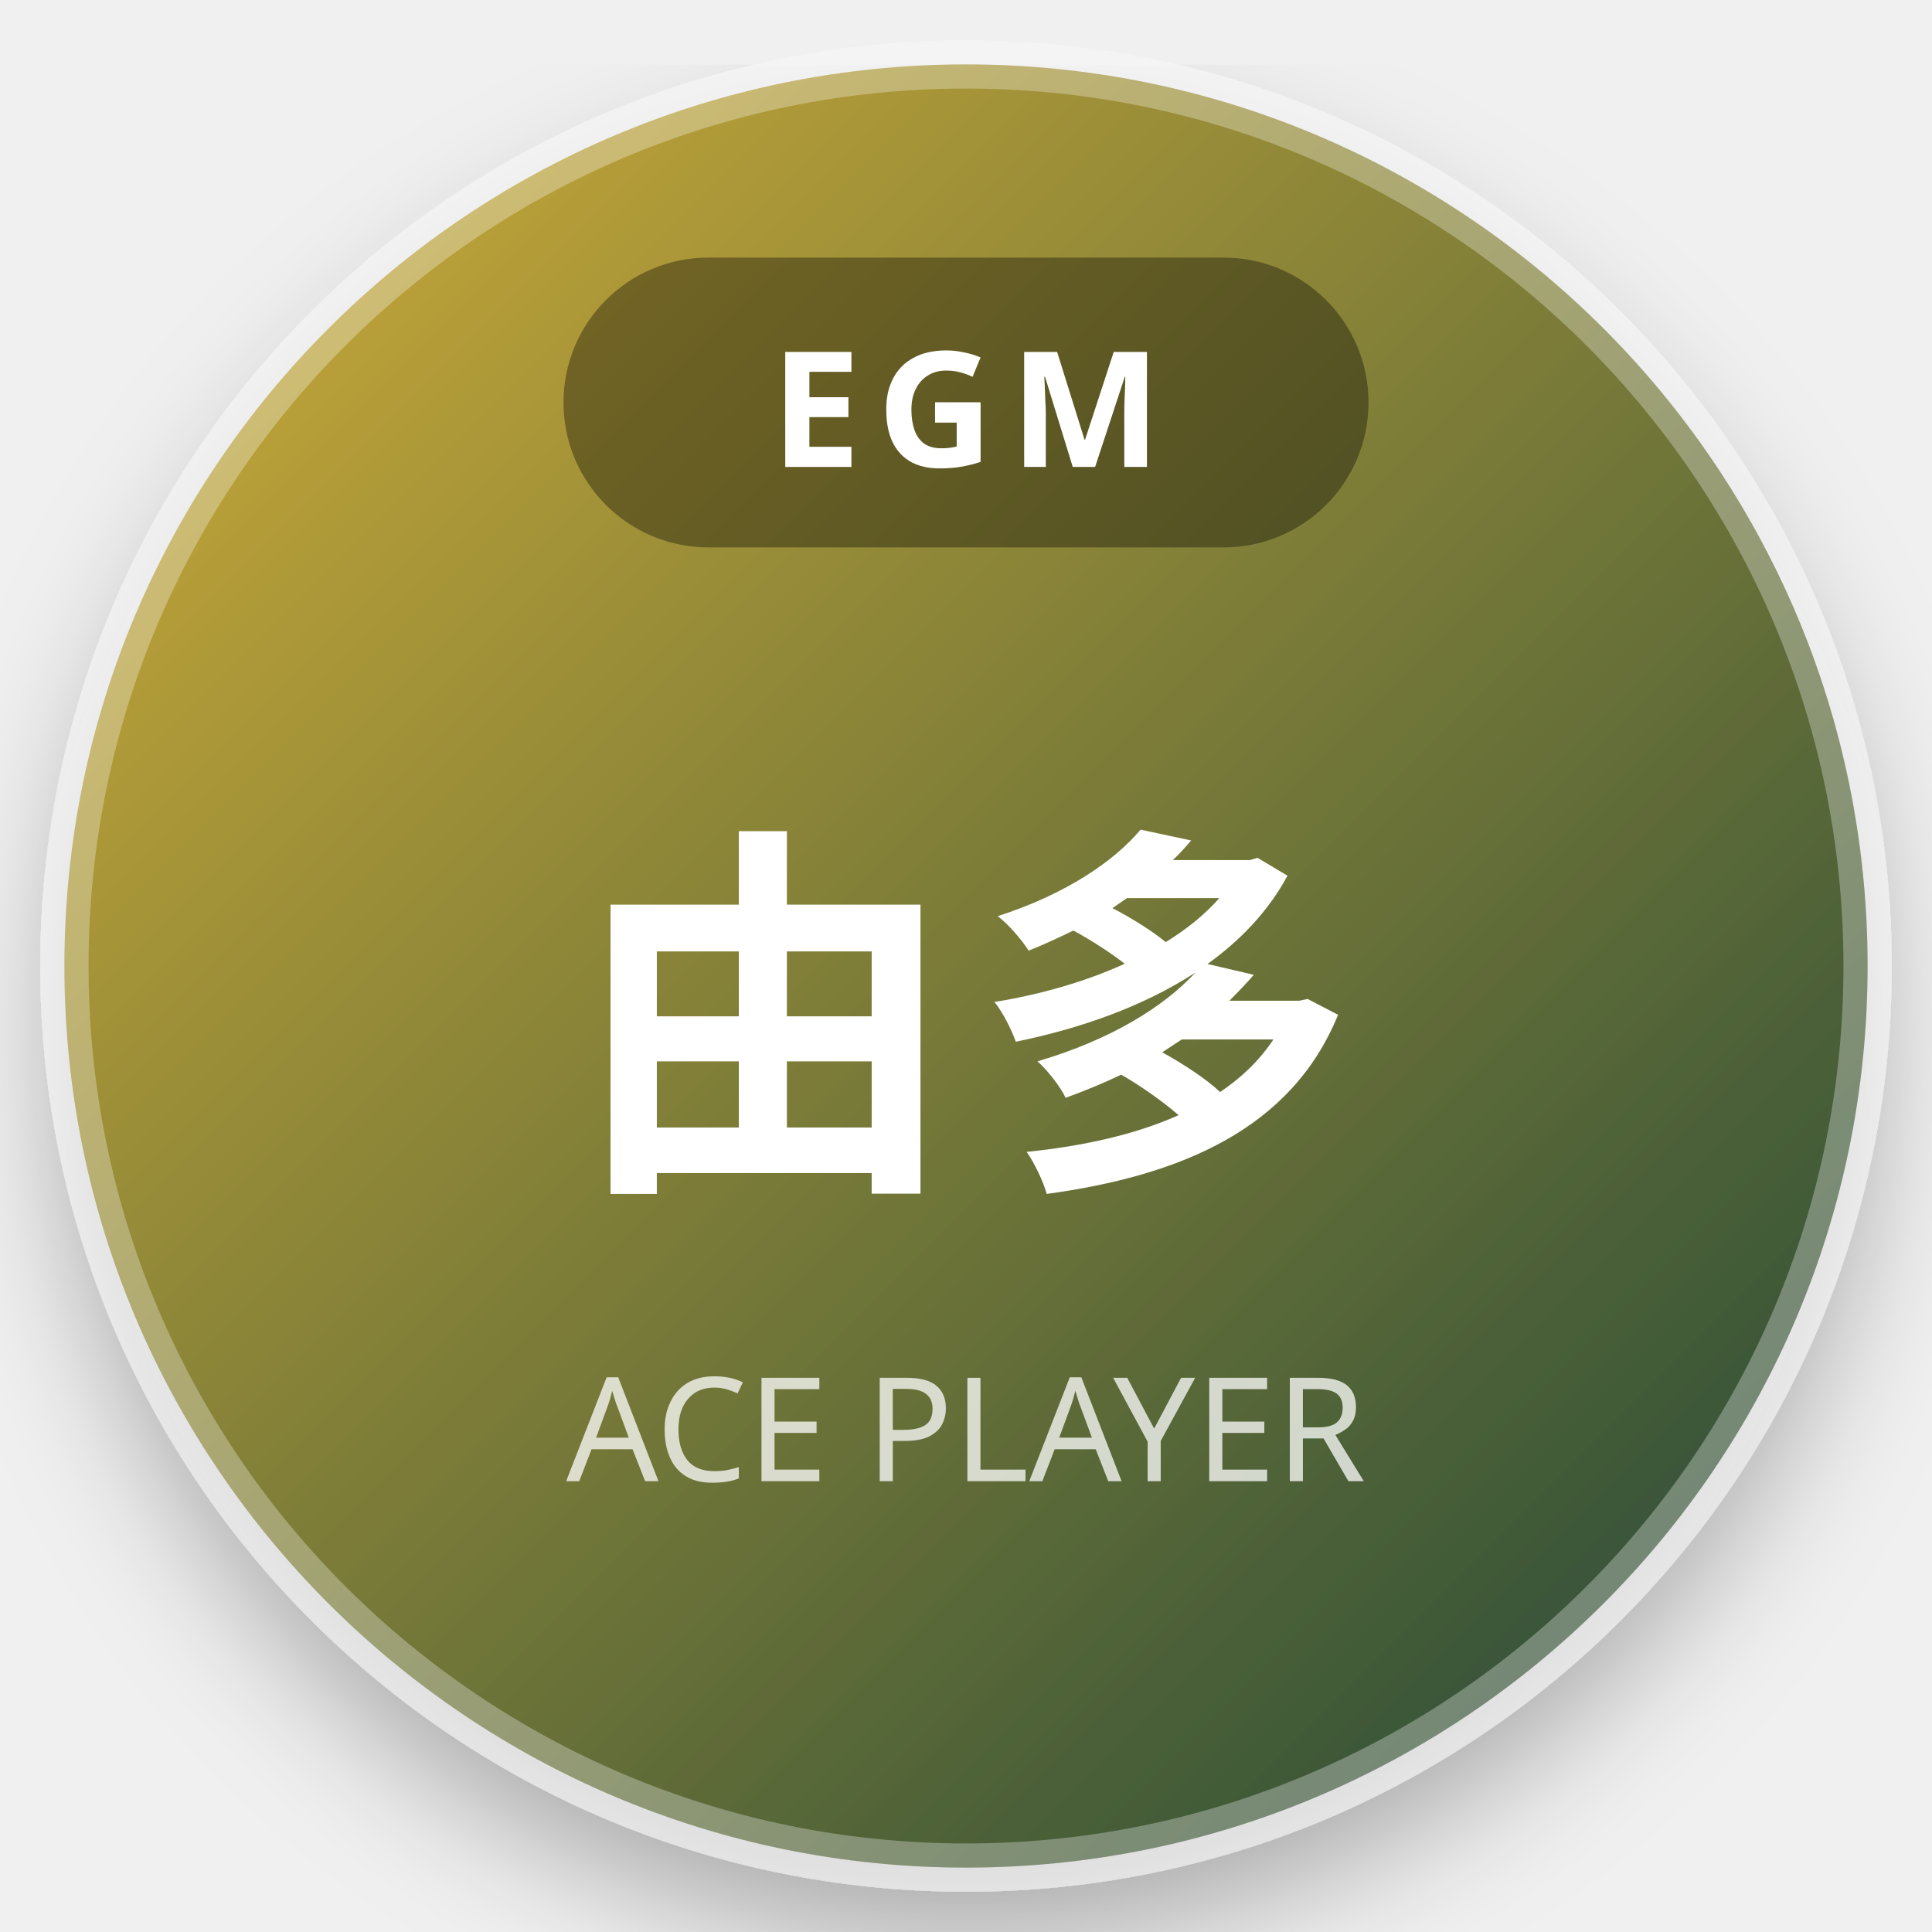
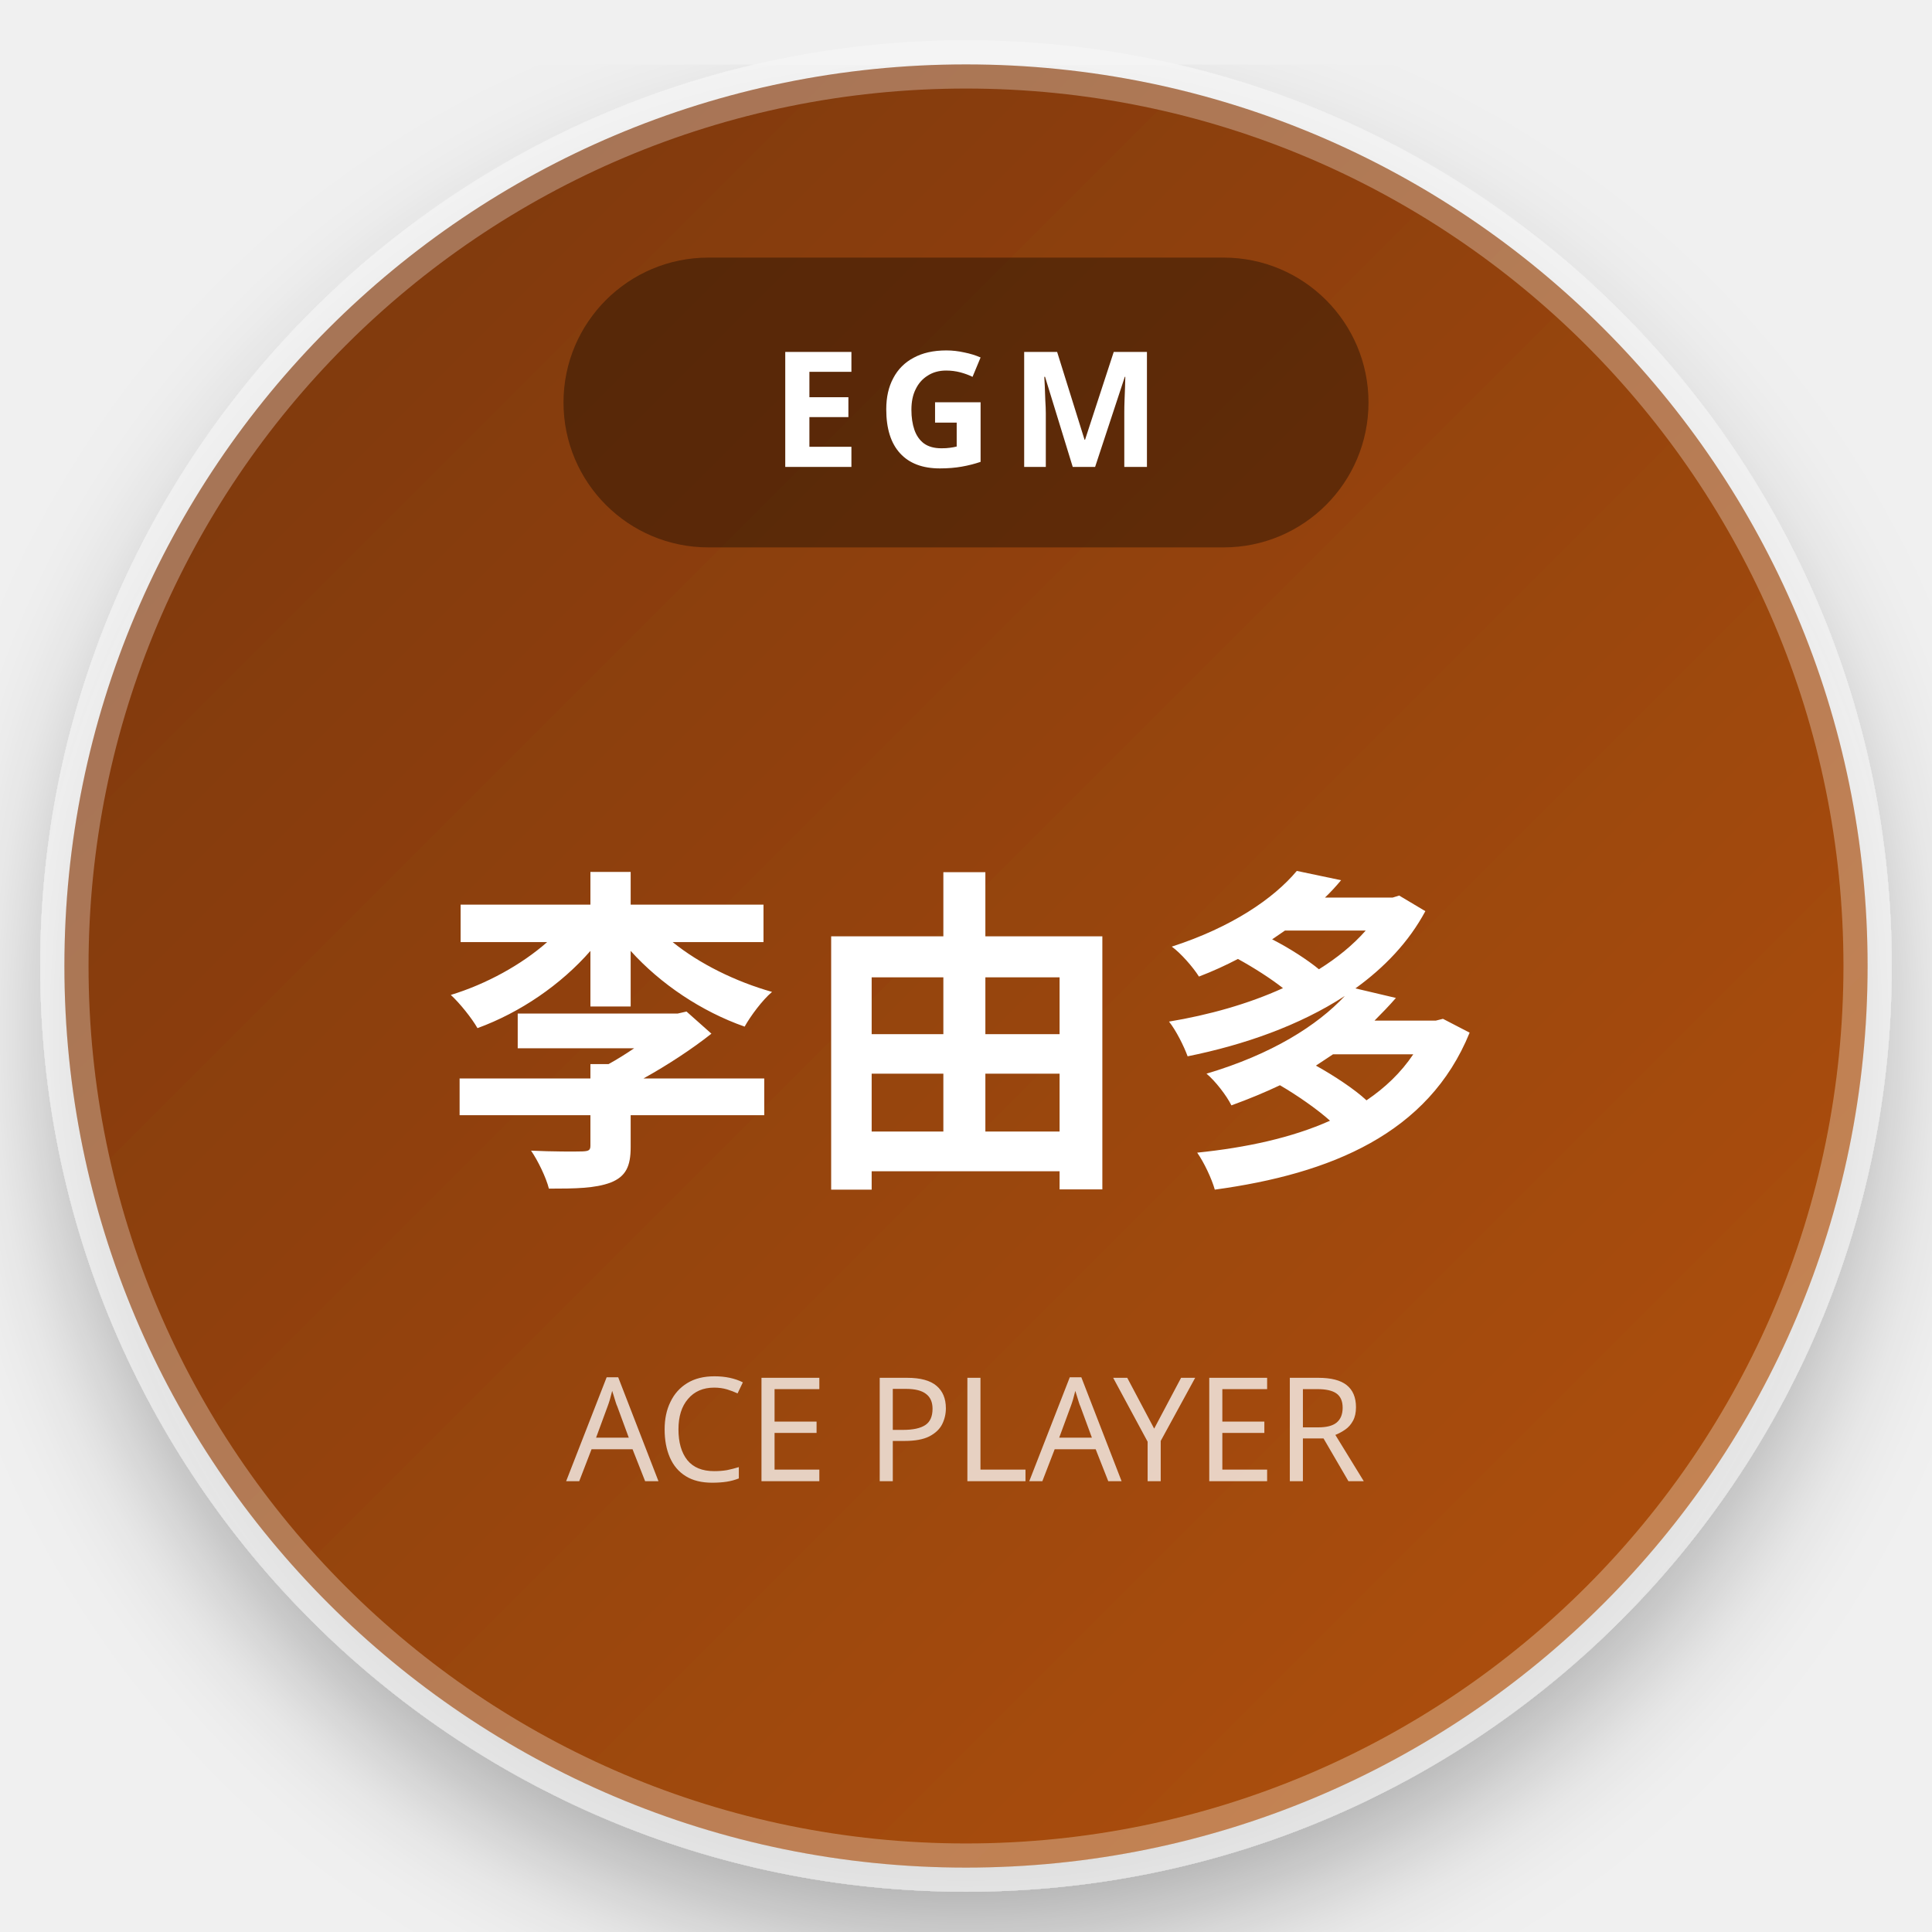
<svg xmlns="http://www.w3.org/2000/svg" viewBox="0 0 120 120" width="120" height="120">
  <defs>
-     <linearGradient id="grad_由多" x1="0%" y1="0%" x2="100%" y2="100%">
-       <stop offset="0%" stop-color="#D4AF37" />
-       <stop offset="100%" stop-color="#1E463A" />
+     <linearGradient id="grad_%E6%8A%96%E9%9F%B3EGM%E6%9D%8E%E7%94%B1%E5%A4%9A" x1="0%" y1="0%" x2="100%" y2="100%">
+       <stop offset="0%" stop-color="#78350F" />
+       <stop offset="100%" stop-color="#B45309" />
    </linearGradient>
    <filter id="glow" x="-20%" y="-20%" width="140%" height="140%">
      <feDropShadow dx="0" dy="4" stdDeviation="4" flood-color="rgba(0,0,0,0.3)" />
    </filter>
  </defs>
-   <circle cx="60" cy="60" r="56" fill="url(#grad_由多)" stroke="rgba(255,255,255,0.3)" stroke-width="3" filter="url(#glow)" />
+   <circle cx="60" cy="60" r="56" fill="url(#grad_%E6%8A%96%E9%9F%B3EGM%E6%9D%8E%E7%94%B1%E5%A4%9A)" stroke="rgba(255,255,255,0.3)" stroke-width="3" filter="url(#glow)" />
  <rect x="35" y="16" width="50" height="18" rx="9" fill="rgba(0,0,0,0.35)" />
  <text x="60" y="29" fill="#FFFFFF" font-size="10" font-family="system-ui, sans-serif" font-weight="bold" text-anchor="middle" letter-spacing="1">EGM</text>
-   <text x="60" y="72" fill="#FFFFFF" font-size="24" font-family="system-ui, sans-serif" font-weight="900" text-anchor="middle" letter-spacing="1">由多</text>
+   <text x="60" y="72" fill="#FFFFFF" font-size="21" font-family="system-ui, sans-serif" font-weight="900" text-anchor="middle" letter-spacing="1">李由多</text>
  <text x="60" y="92" fill="rgba(255,255,255,0.75)" font-size="9" font-family="system-ui, sans-serif" text-anchor="middle">ACE PLAYER</text>
</svg>
